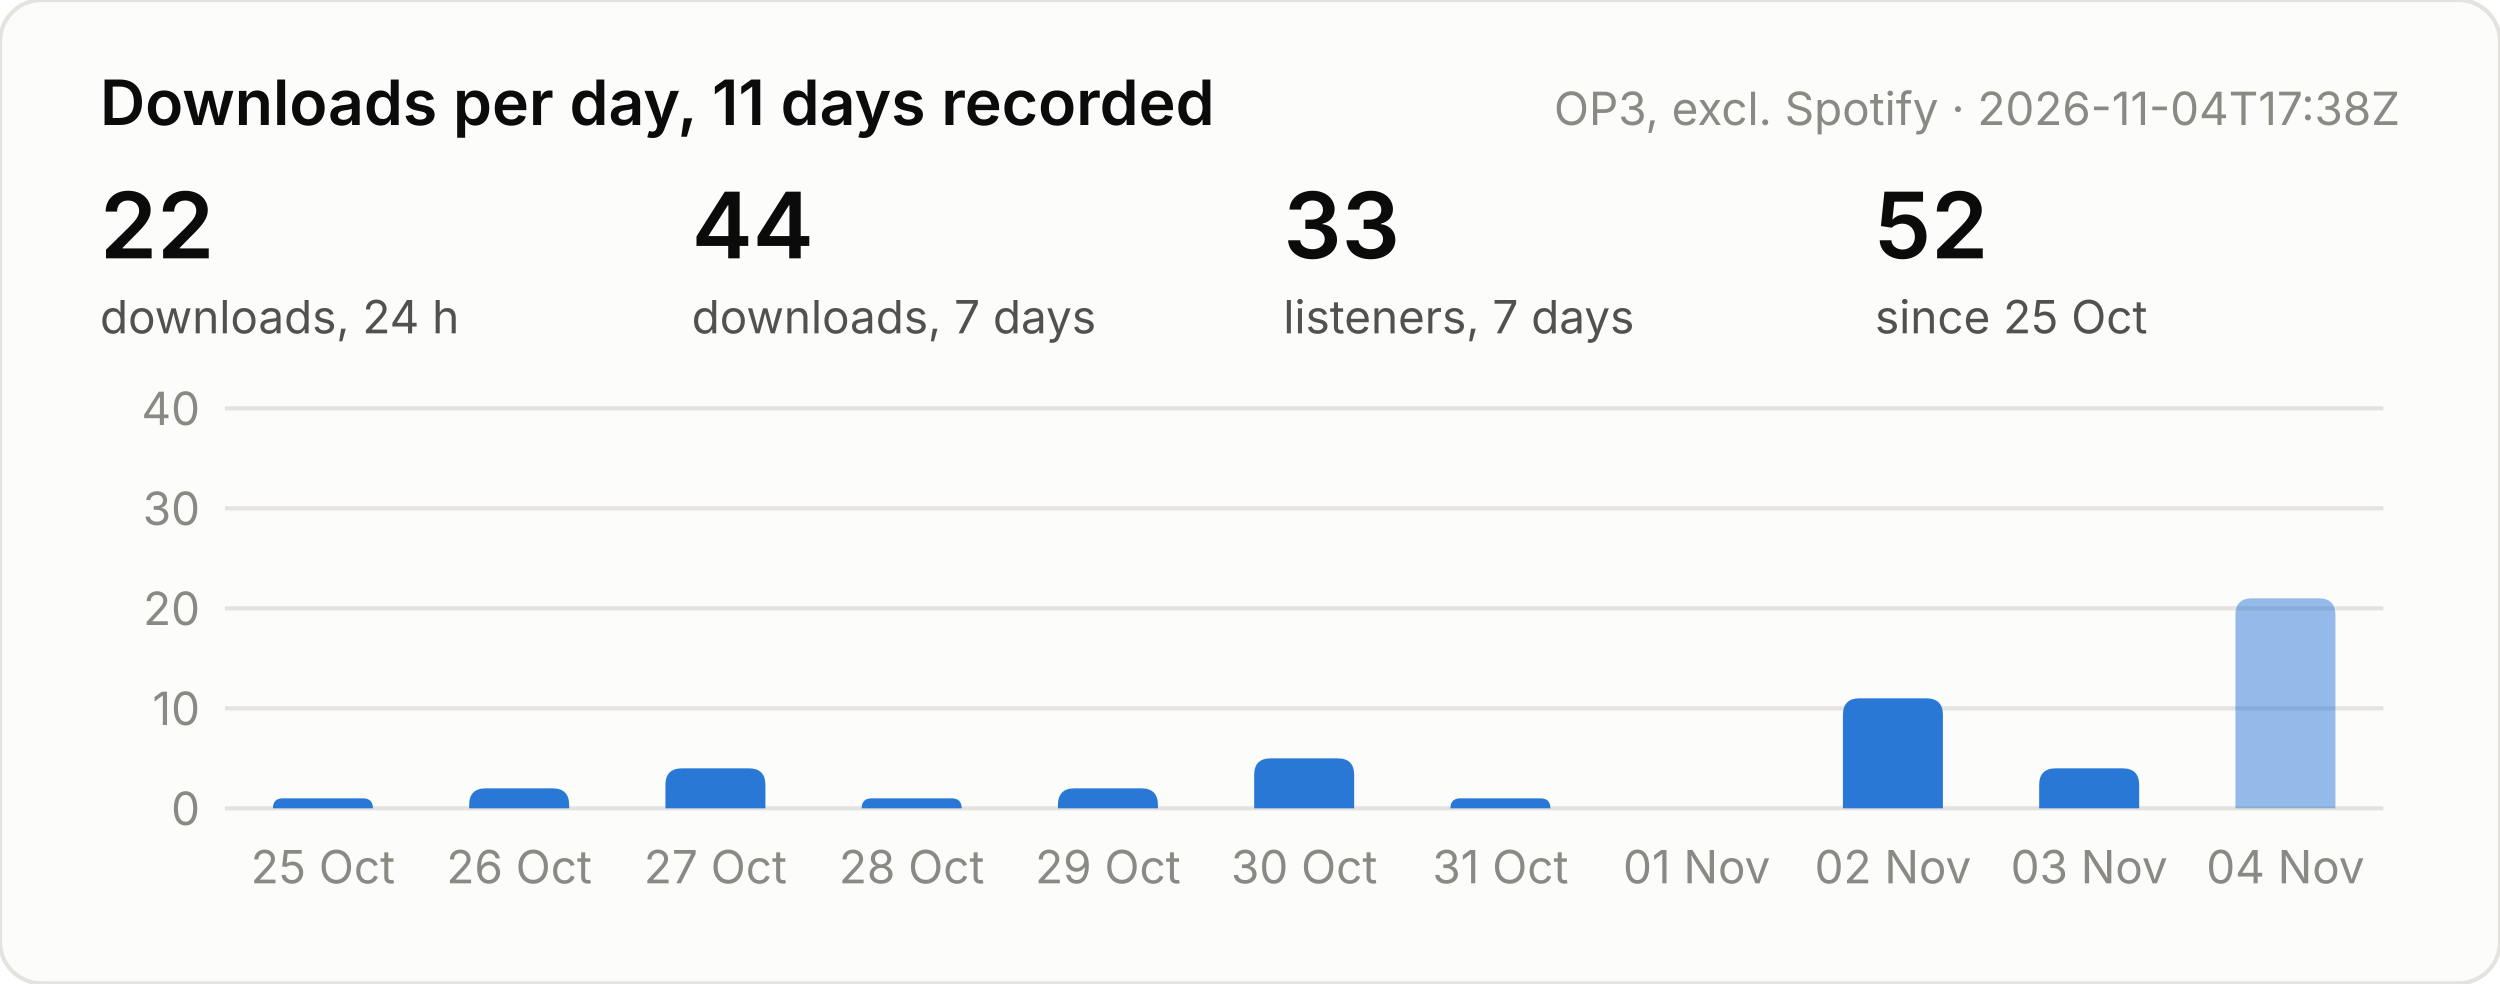
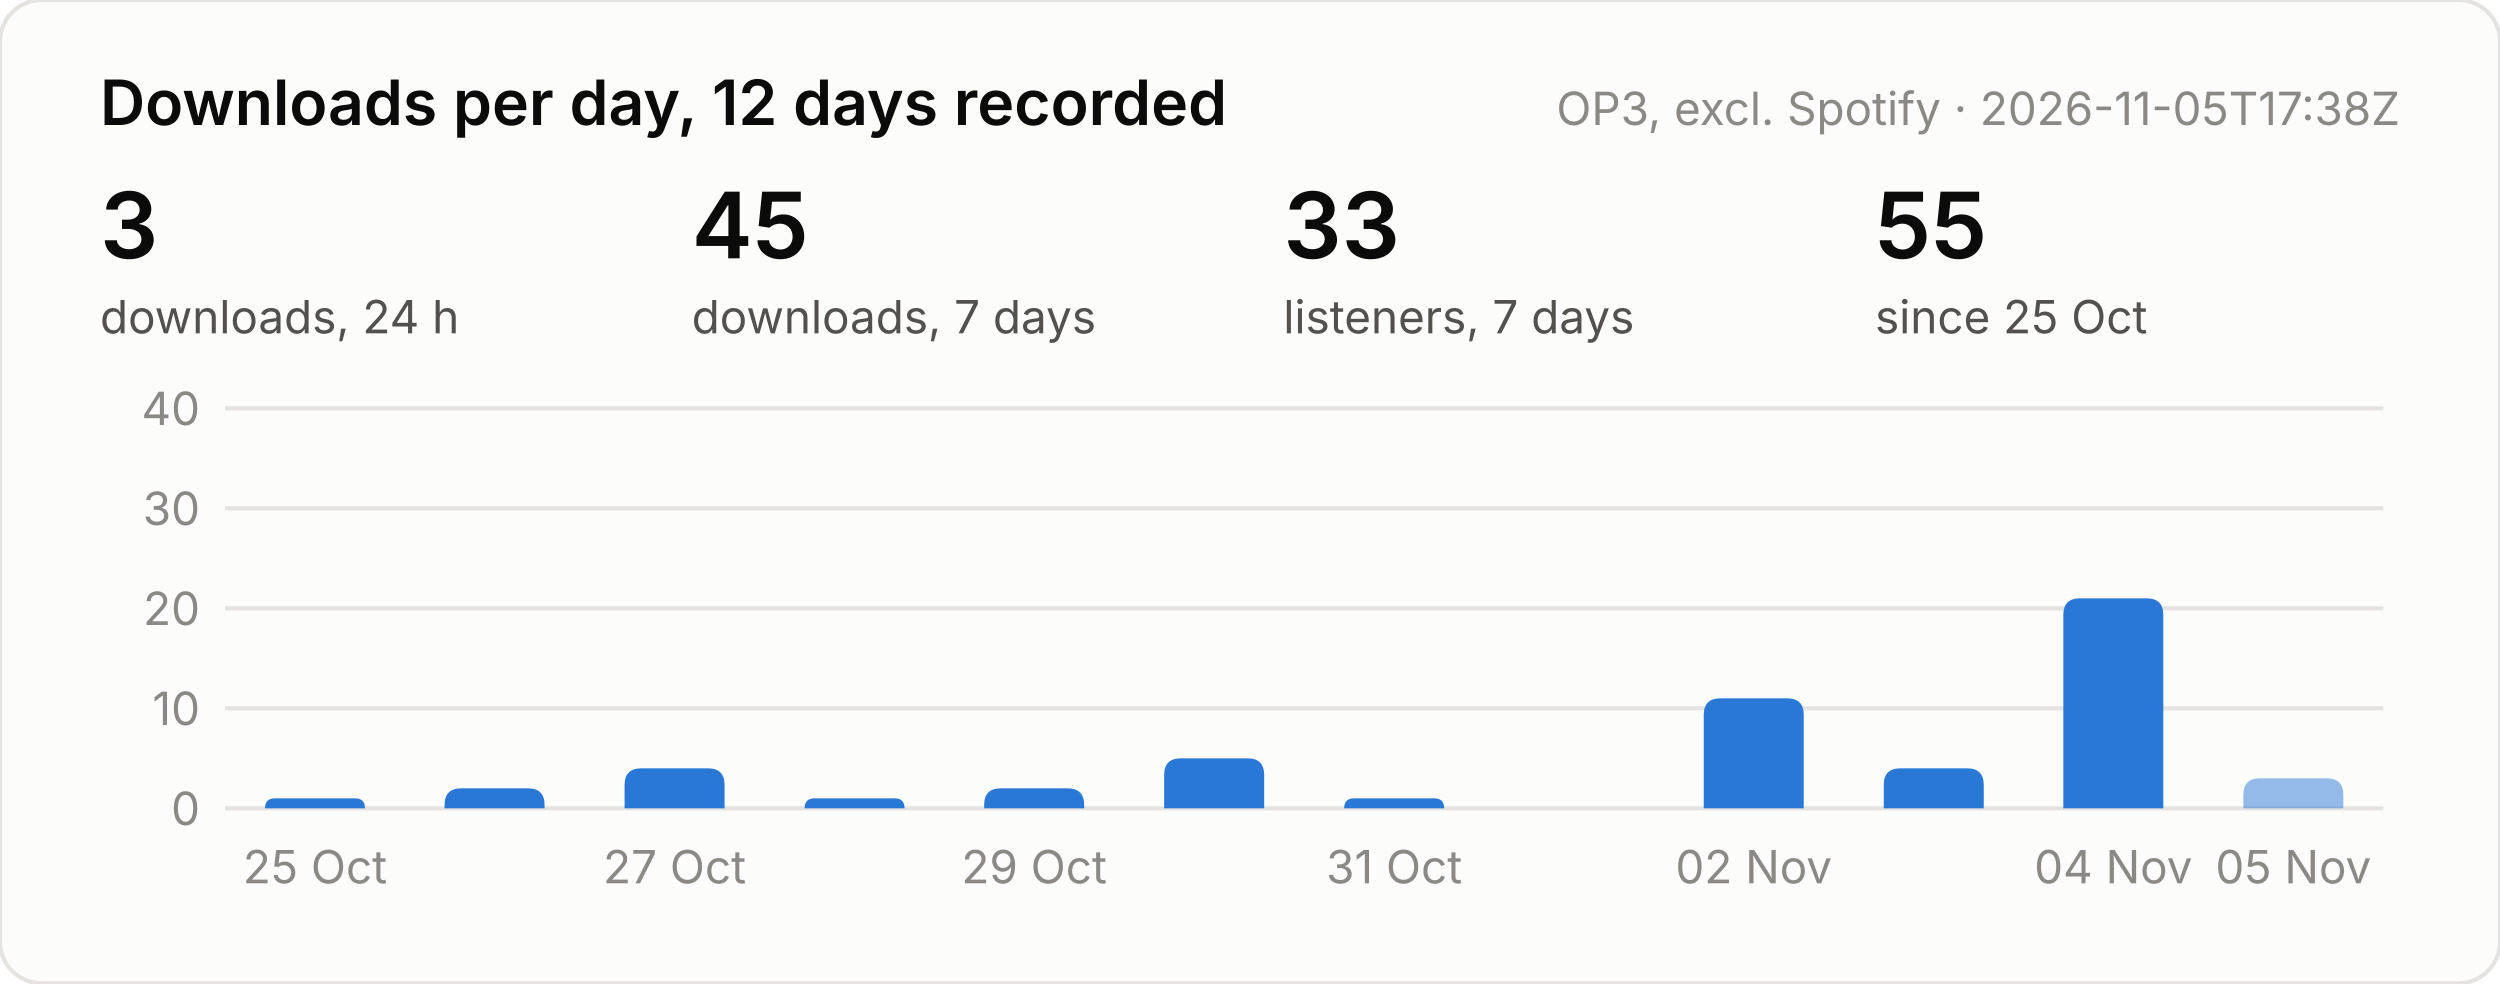
- <svg xmlns="http://www.w3.org/2000/svg" viewBox="0 0 600 236" width="600" height="236" role="img" aria-label="Podcast downloads: 44 in the last 7 days">
+ <svg xmlns="http://www.w3.org/2000/svg" viewBox="0 0 600 236" width="600" height="236" role="img" aria-label="Podcast downloads: 45 in the last 7 days">
  <style>text { font-family:system-ui,-apple-system,'Segoe UI',sans-serif; fill:#8a8984; font-size:11px; }
.h { fill:#0b0b0b; font-size:15px; font-weight:600; } .v { fill:#0b0b0b; font-size:22px; font-weight:600; }
.k { fill:#52514e; font-size:11px; } .grid { stroke:#e4e3df; } .bar { fill:#2a78d6; } .bar.today { opacity:.5; }
.gap { stroke:#8a8984; stroke-dasharray:2 2; } .hit { fill:none; }</style>
  <rect width="600" height="236" rx="10" fill="#fcfcfb" stroke="#e4e3df" />
-   <text x="24" y="30" class="h">Downloads per day, 11 days recorded</text>
-   <text x="576" y="30" text-anchor="end">OP3, excl. Spotify · 2026-11-04T17:38Z</text>
-   <text x="24" y="62" class="v">22</text>
+   <text x="24" y="30" class="h">Downloads per day, 12 days recorded</text>
+   <text x="576" y="30" text-anchor="end">OP3, excl. Spotify · 2026-11-05T17:38Z</text>
+   <text x="24" y="62" class="v">3</text>
  <text x="24" y="80" class="k">downloads, 24 h</text>
-   <text x="166" y="62" class="v">44</text>
+   <text x="166" y="62" class="v">45</text>
  <text x="166" y="80" class="k">downloads, 7 days</text>
  <text x="308" y="62" class="v">33</text>
  <text x="308" y="80" class="k">listeners, 7 days</text>
-   <text x="450" y="62" class="v">52</text>
+   <text x="450" y="62" class="v">55</text>
  <text x="450" y="80" class="k">since 25 Oct</text>
-   <svg x="20" y="88" width="560" height="130" viewBox="0 0 560 130" role="img" aria-label="Downloads per day, 11 days">
+   <svg x="20" y="88" width="560" height="130" viewBox="0 0 560 130" role="img" aria-label="Downloads per day, 12 days">
    <line class="grid" x1="34" x2="552" y1="106.0" y2="106.0" />
    <text x="28" y="110.0" text-anchor="end">0</text>
    <line class="grid" x1="34" x2="552" y1="82.0" y2="82.0" />
    <text x="28" y="86.0" text-anchor="end">10</text>
    <line class="grid" x1="34" x2="552" y1="58.0" y2="58.0" />
    <text x="28" y="62.0" text-anchor="end">20</text>
    <line class="grid" x1="34" x2="552" y1="34.0" y2="34.0" />
    <text x="28" y="38.0" text-anchor="end">30</text>
    <line class="grid" x1="34" x2="552" y1="10.0" y2="10.0" />
    <text x="28" y="14.0" text-anchor="end">40</text>
    <g class="col">
-       <rect class="hit" x="34.0" y="10" width="47.1" height="96" />
-       <path class="bar" d="M45.5,106.0V106.0Q45.5,103.6 47.9,103.6H67.1Q69.5,103.6 69.5,106.0V106.0Z" />
+       <rect class="hit" x="34.0" y="10" width="43.2" height="96" />
+       <path class="bar" d="M43.6,106.0V106.0Q43.6,103.6 46.0,103.6H65.2Q67.6,103.6 67.6,106.0V106.0Z" />
    </g>
-     <text x="57.5" y="124" text-anchor="middle">25 Oct</text>
+     <text x="55.6" y="124" text-anchor="middle">25 Oct</text>
    <g class="col">
-       <rect class="hit" x="81.1" y="10" width="47.1" height="96" />
-       <path class="bar" d="M92.6,106.0V105.2Q92.6,101.2 96.6,101.2H112.6Q116.6,101.2 116.6,105.2V106.0Z" />
+       <rect class="hit" x="77.2" y="10" width="43.2" height="96" />
+       <path class="bar" d="M86.7,106.0V105.2Q86.7,101.2 90.7,101.2H106.7Q110.7,101.2 110.7,105.2V106.0Z" />
    </g>
-     <text x="104.6" y="124" text-anchor="middle">26 Oct</text>
    <g class="col">
-       <rect class="hit" x="128.2" y="10" width="47.1" height="96" />
-       <path class="bar" d="M139.7,106.0V100.4Q139.7,96.4 143.7,96.4H159.7Q163.7,96.4 163.7,100.4V106.0Z" />
+       <rect class="hit" x="120.3" y="10" width="43.2" height="96" />
+       <path class="bar" d="M129.9,106.0V100.4Q129.9,96.4 133.9,96.4H149.9Q153.9,96.4 153.9,100.4V106.0Z" />
    </g>
-     <text x="151.7" y="124" text-anchor="middle">27 Oct</text>
+     <text x="141.9" y="124" text-anchor="middle">27 Oct</text>
    <g class="col">
-       <rect class="hit" x="175.3" y="10" width="47.1" height="96" />
-       <path class="bar" d="M186.8,106.0V106.0Q186.8,103.6 189.2,103.6H208.4Q210.8,103.6 210.8,106.0V106.0Z" />
+       <rect class="hit" x="163.5" y="10" width="43.2" height="96" />
+       <path class="bar" d="M173.1,106.0V106.0Q173.1,103.6 175.5,103.6H194.7Q197.1,103.6 197.1,106.0V106.0Z" />
    </g>
-     <text x="198.8" y="124" text-anchor="middle">28 Oct</text>
    <g class="col">
-       <rect class="hit" x="222.4" y="10" width="47.1" height="96" />
-       <path class="bar" d="M233.9,106.0V105.2Q233.9,101.2 237.9,101.2H253.9Q257.9,101.2 257.9,105.2V106.0Z" />
+       <rect class="hit" x="206.7" y="10" width="43.2" height="96" />
+       <path class="bar" d="M216.2,106.0V105.2Q216.2,101.2 220.2,101.2H236.2Q240.2,101.2 240.2,105.2V106.0Z" />
    </g>
-     <text x="245.9" y="124" text-anchor="middle">29 Oct</text>
+     <text x="228.2" y="124" text-anchor="middle">29 Oct</text>
    <g class="col">
-       <rect class="hit" x="269.5" y="10" width="47.1" height="96" />
-       <path class="bar" d="M281.0,106.0V98.0Q281.0,94.0 285.0,94.0H301.0Q305.0,94.0 305.0,98.0V106.0Z" />
+       <rect class="hit" x="249.8" y="10" width="43.2" height="96" />
+       <path class="bar" d="M259.4,106.0V98.0Q259.4,94.0 263.4,94.0H279.4Q283.4,94.0 283.4,98.0V106.0Z" />
    </g>
-     <text x="293.0" y="124" text-anchor="middle">30 Oct</text>
    <g class="col">
-       <rect class="hit" x="316.5" y="10" width="47.1" height="96" />
-       <path class="bar" d="M328.1,106.0V106.0Q328.1,103.6 330.5,103.6H349.7Q352.1,103.6 352.1,106.0V106.0Z" />
+       <rect class="hit" x="293.0" y="10" width="43.2" height="96" />
+       <path class="bar" d="M302.6,106.0V106.0Q302.6,103.6 305.0,103.6H324.2Q326.6,103.6 326.6,106.0V106.0Z" />
    </g>
-     <text x="340.1" y="124" text-anchor="middle">31 Oct</text>
+     <text x="314.6" y="124" text-anchor="middle">31 Oct</text>
    <g class="col">
-       <rect class="hit" x="363.6" y="10" width="47.1" height="96" />
+       <rect class="hit" x="336.2" y="10" width="43.2" height="96" />
    </g>
-     <text x="387.2" y="124" text-anchor="middle">01 Nov</text>
    <g class="col">
-       <rect class="hit" x="410.7" y="10" width="47.1" height="96" />
-       <path class="bar" d="M422.3,106.0V83.6Q422.3,79.6 426.3,79.6H442.3Q446.3,79.6 446.3,83.6V106.0Z" />
+       <rect class="hit" x="379.3" y="10" width="43.2" height="96" />
+       <path class="bar" d="M388.9,106.0V83.6Q388.9,79.6 392.9,79.6H408.9Q412.9,79.6 412.9,83.6V106.0Z" />
    </g>
-     <text x="434.3" y="124" text-anchor="middle">02 Nov</text>
+     <text x="400.9" y="124" text-anchor="middle">02 Nov</text>
    <g class="col">
-       <rect class="hit" x="457.8" y="10" width="47.1" height="96" />
-       <path class="bar" d="M469.4,106.0V100.4Q469.4,96.4 473.4,96.4H489.4Q493.4,96.4 493.4,100.4V106.0Z" />
+       <rect class="hit" x="422.5" y="10" width="43.2" height="96" />
+       <path class="bar" d="M432.1,106.0V100.4Q432.1,96.4 436.1,96.4H452.1Q456.1,96.4 456.1,100.4V106.0Z" />
    </g>
-     <text x="481.4" y="124" text-anchor="middle">03 Nov</text>
    <g class="col">
-       <rect class="hit" x="504.9" y="10" width="47.1" height="96" />
-       <path class="bar today" d="M516.5,106.0V59.6Q516.5,55.6 520.5,55.6H536.5Q540.5,55.6 540.5,59.6V106.0Z" />
+       <rect class="hit" x="465.7" y="10" width="43.2" height="96" />
+       <path class="bar" d="M475.2,106.0V59.6Q475.2,55.6 479.2,55.6H495.2Q499.2,55.6 499.2,59.6V106.0Z" />
    </g>
-     <text x="528.5" y="124" text-anchor="middle">04 Nov</text>
+     <text x="487.2" y="124" text-anchor="middle">04 Nov</text>
+     <g class="col">
+       <rect class="hit" x="508.8" y="10" width="43.2" height="96" />
+       <path class="bar today" d="M518.4,106.0V102.8Q518.4,98.8 522.4,98.8H538.4Q542.4,98.8 542.4,102.8V106.0Z" />
+     </g>
+     <text x="530.4" y="124" text-anchor="middle">05 Nov</text>
  </svg>
</svg>
